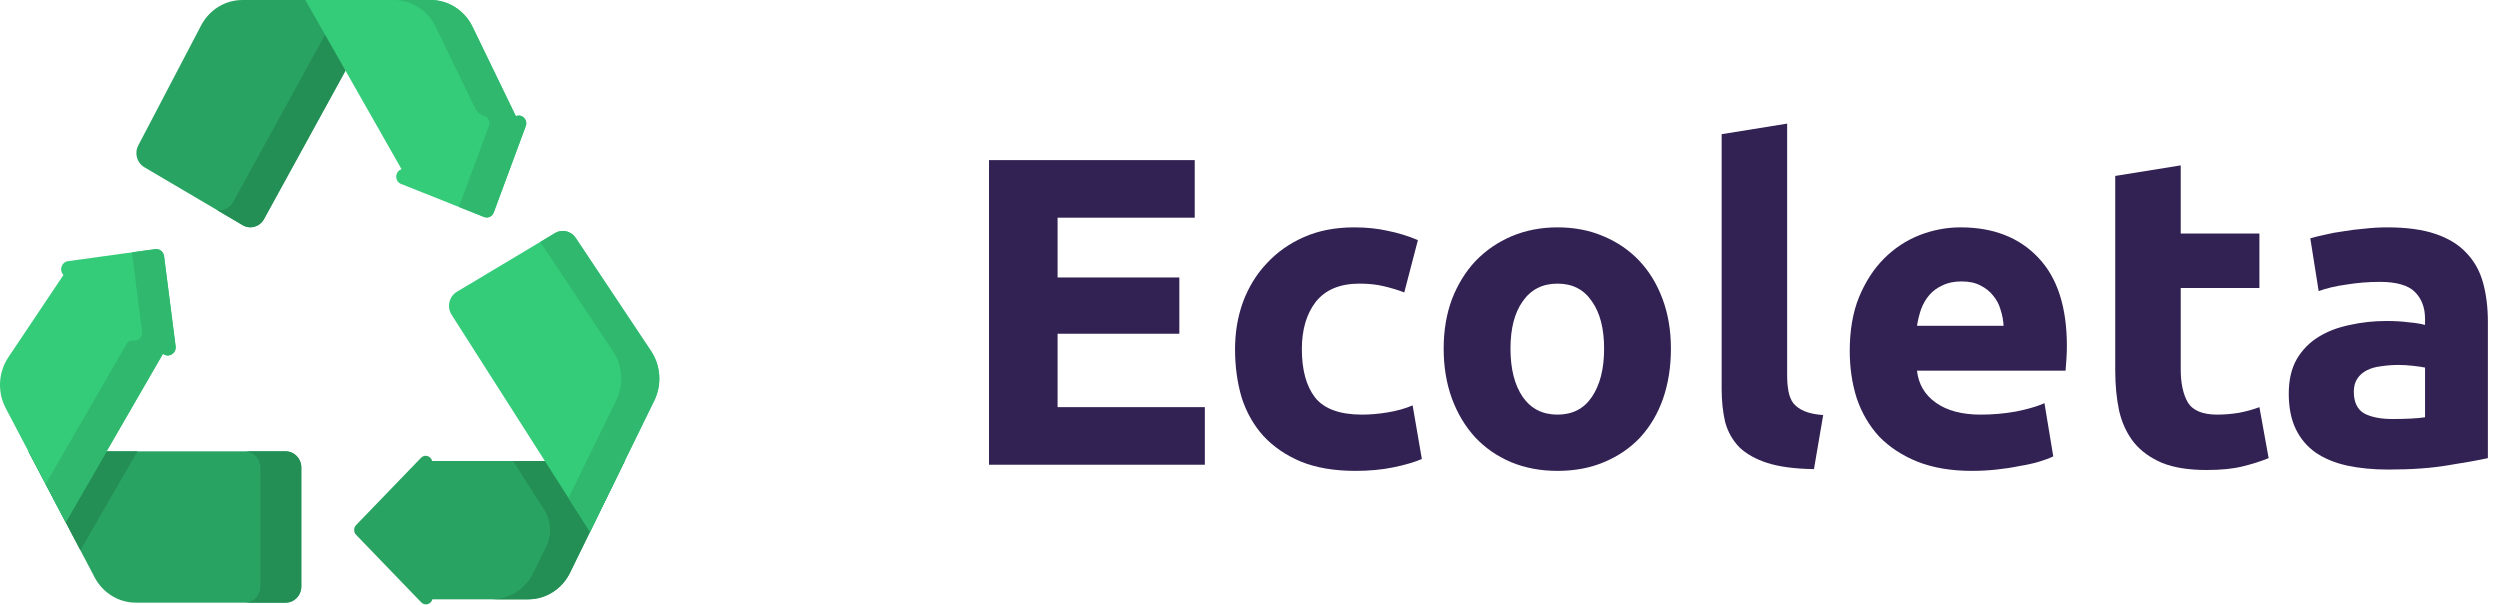
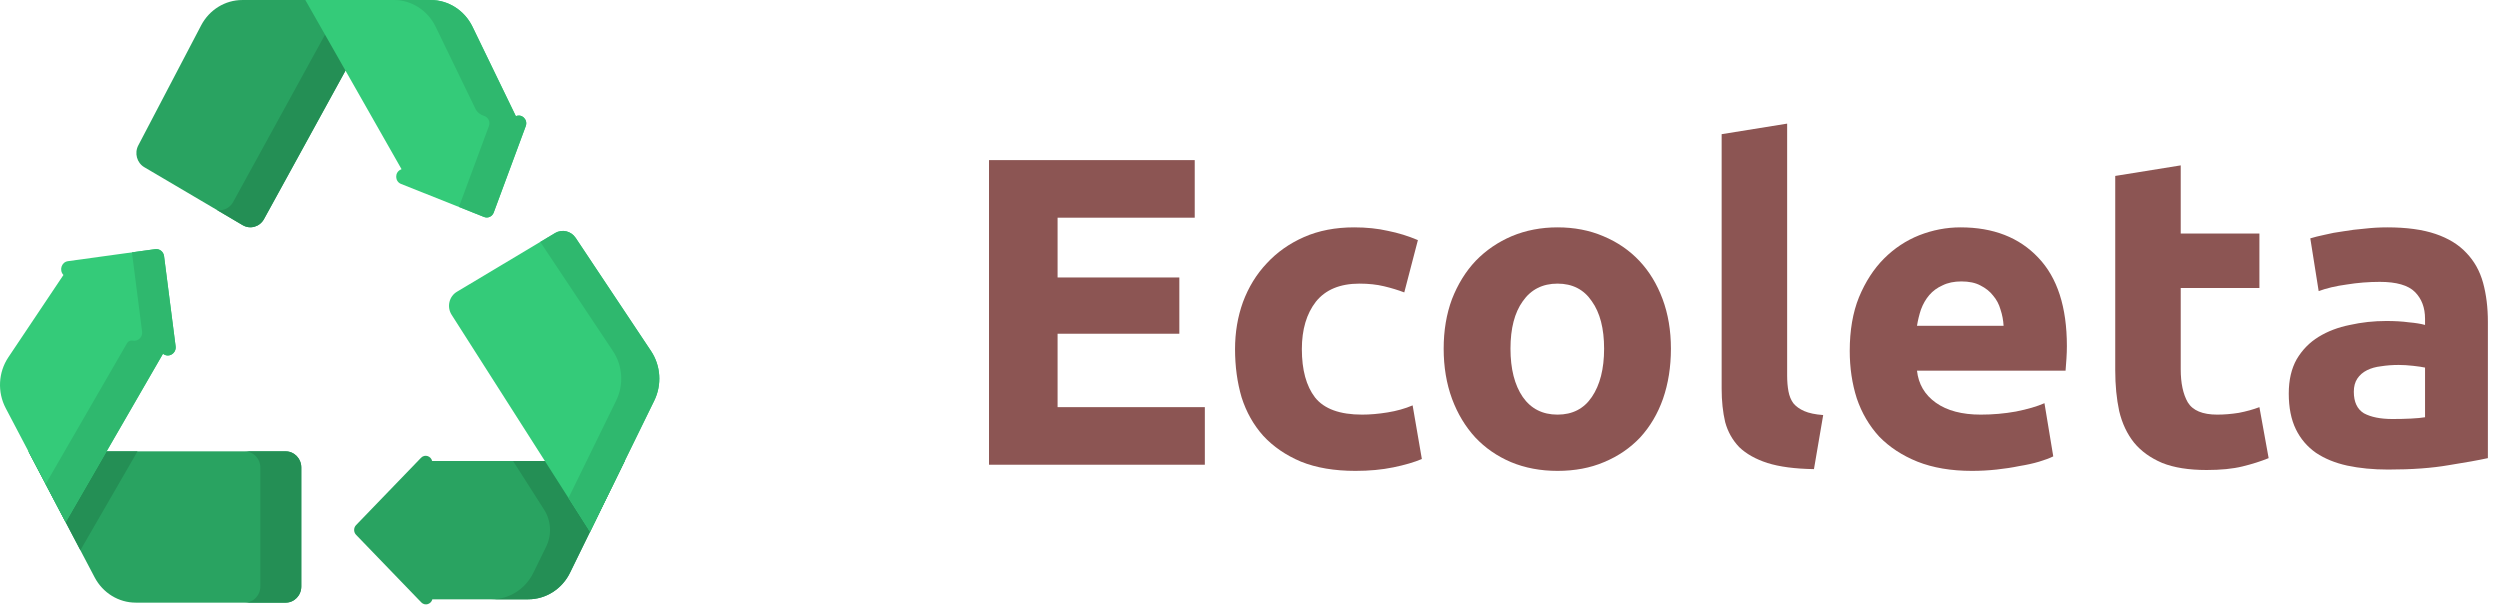
<svg xmlns="http://www.w3.org/2000/svg" width="182" height="44" viewBox="0 0 182 44" fill="none">
-   <path d="M72 33.832V11.656H86.976V15.848H76.992V20.2H85.856V24.296H76.992V29.64H87.712V33.832H72Z" fill="#322153" />
-   <path d="M89.911 25.416C89.911 24.2 90.103 23.059 90.487 21.992C90.893 20.904 91.469 19.965 92.215 19.176C92.962 18.365 93.869 17.725 94.935 17.256C96.002 16.787 97.218 16.552 98.583 16.552C99.479 16.552 100.301 16.637 101.047 16.808C101.794 16.957 102.519 17.181 103.223 17.48L102.231 21.288C101.783 21.117 101.293 20.968 100.759 20.84C100.226 20.712 99.629 20.648 98.967 20.648C97.559 20.648 96.503 21.085 95.799 21.96C95.117 22.835 94.775 23.987 94.775 25.416C94.775 26.931 95.095 28.104 95.735 28.936C96.397 29.768 97.538 30.184 99.159 30.184C99.735 30.184 100.354 30.131 101.015 30.024C101.677 29.917 102.285 29.747 102.839 29.512L103.511 33.416C102.957 33.651 102.263 33.853 101.431 34.024C100.599 34.195 99.682 34.28 98.679 34.28C97.143 34.28 95.821 34.056 94.711 33.608C93.602 33.139 92.685 32.509 91.959 31.72C91.255 30.931 90.733 30.003 90.391 28.936C90.071 27.848 89.911 26.675 89.911 25.416Z" fill="#322153" />
-   <path d="M121.643 25.384C121.643 26.707 121.451 27.923 121.067 29.032C120.683 30.12 120.128 31.059 119.403 31.848C118.677 32.616 117.803 33.213 116.779 33.64C115.776 34.067 114.645 34.28 113.387 34.28C112.149 34.28 111.019 34.067 109.995 33.64C108.992 33.213 108.128 32.616 107.403 31.848C106.677 31.059 106.112 30.12 105.707 29.032C105.301 27.923 105.099 26.707 105.099 25.384C105.099 24.061 105.301 22.856 105.707 21.768C106.133 20.68 106.709 19.752 107.435 18.984C108.181 18.216 109.056 17.619 110.059 17.192C111.083 16.765 112.192 16.552 113.387 16.552C114.603 16.552 115.712 16.765 116.715 17.192C117.739 17.619 118.613 18.216 119.339 18.984C120.064 19.752 120.629 20.68 121.035 21.768C121.44 22.856 121.643 24.061 121.643 25.384ZM116.779 25.384C116.779 23.912 116.48 22.76 115.883 21.928C115.307 21.075 114.475 20.648 113.387 20.648C112.299 20.648 111.456 21.075 110.859 21.928C110.261 22.76 109.963 23.912 109.963 25.384C109.963 26.856 110.261 28.029 110.859 28.904C111.456 29.757 112.299 30.184 113.387 30.184C114.475 30.184 115.307 29.757 115.883 28.904C116.48 28.029 116.779 26.856 116.779 25.384Z" fill="#322153" />
-   <path d="M132.056 34.152C130.67 34.131 129.539 33.981 128.664 33.704C127.811 33.427 127.128 33.043 126.616 32.552C126.126 32.04 125.784 31.432 125.592 30.728C125.422 30.003 125.336 29.192 125.336 28.296V9.768L130.104 9V27.336C130.104 27.763 130.136 28.147 130.2 28.488C130.264 28.829 130.382 29.117 130.552 29.352C130.744 29.587 131.011 29.779 131.352 29.928C131.694 30.077 132.152 30.173 132.728 30.216L132.056 34.152Z" fill="#322153" />
-   <path d="M134.661 25.544C134.661 24.051 134.885 22.749 135.333 21.64C135.803 20.509 136.411 19.571 137.157 18.824C137.904 18.077 138.757 17.512 139.717 17.128C140.699 16.744 141.701 16.552 142.725 16.552C145.115 16.552 147.003 17.288 148.389 18.76C149.776 20.211 150.469 22.355 150.469 25.192C150.469 25.469 150.459 25.779 150.437 26.12C150.416 26.44 150.395 26.728 150.373 26.984H139.557C139.664 27.965 140.123 28.744 140.933 29.32C141.744 29.896 142.832 30.184 144.197 30.184C145.072 30.184 145.925 30.109 146.757 29.96C147.611 29.789 148.304 29.587 148.837 29.352L149.477 33.224C149.221 33.352 148.88 33.48 148.453 33.608C148.027 33.736 147.547 33.843 147.013 33.928C146.501 34.035 145.947 34.12 145.349 34.184C144.752 34.248 144.155 34.28 143.557 34.28C142.043 34.28 140.72 34.056 139.589 33.608C138.48 33.16 137.552 32.552 136.805 31.784C136.08 30.995 135.536 30.067 135.173 29C134.832 27.933 134.661 26.781 134.661 25.544ZM145.861 23.72C145.84 23.315 145.765 22.92 145.637 22.536C145.531 22.152 145.349 21.811 145.093 21.512C144.859 21.213 144.549 20.968 144.165 20.776C143.803 20.584 143.344 20.488 142.789 20.488C142.256 20.488 141.797 20.584 141.413 20.776C141.029 20.947 140.709 21.181 140.453 21.48C140.197 21.779 139.995 22.131 139.845 22.536C139.717 22.92 139.621 23.315 139.557 23.72H145.861Z" fill="#322153" />
-   <path d="M153.989 12.808L158.757 12.04V17H164.485V20.968H158.757V26.888C158.757 27.891 158.927 28.691 159.269 29.288C159.631 29.885 160.346 30.184 161.413 30.184C161.925 30.184 162.447 30.141 162.981 30.056C163.535 29.949 164.037 29.811 164.485 29.64L165.157 33.352C164.581 33.587 163.941 33.789 163.237 33.96C162.533 34.131 161.669 34.216 160.645 34.216C159.343 34.216 158.266 34.045 157.413 33.704C156.559 33.341 155.877 32.851 155.365 32.232C154.853 31.592 154.49 30.824 154.277 29.928C154.085 29.032 153.989 28.04 153.989 26.952V12.808Z" fill="#322153" />
-   <path d="M174.174 30.504C174.644 30.504 175.092 30.493 175.519 30.472C175.945 30.451 176.286 30.419 176.543 30.376V26.76C176.351 26.717 176.062 26.675 175.678 26.632C175.294 26.589 174.942 26.568 174.622 26.568C174.174 26.568 173.748 26.6 173.342 26.664C172.958 26.707 172.617 26.803 172.318 26.952C172.02 27.101 171.785 27.304 171.615 27.56C171.444 27.816 171.358 28.136 171.358 28.52C171.358 29.267 171.604 29.789 172.094 30.088C172.606 30.365 173.3 30.504 174.174 30.504ZM173.79 16.552C175.198 16.552 176.372 16.712 177.311 17.032C178.249 17.352 178.996 17.811 179.55 18.408C180.126 19.005 180.532 19.731 180.767 20.584C181.001 21.437 181.118 22.387 181.118 23.432V33.352C180.436 33.501 179.487 33.672 178.271 33.864C177.054 34.077 175.582 34.184 173.854 34.184C172.767 34.184 171.775 34.088 170.879 33.896C170.004 33.704 169.246 33.395 168.606 32.968C167.966 32.52 167.476 31.944 167.134 31.24C166.793 30.536 166.622 29.672 166.622 28.648C166.622 27.667 166.814 26.835 167.199 26.152C167.604 25.469 168.137 24.925 168.799 24.52C169.46 24.115 170.217 23.827 171.071 23.656C171.924 23.464 172.809 23.368 173.727 23.368C174.345 23.368 174.889 23.4 175.358 23.464C175.849 23.507 176.244 23.571 176.543 23.656V23.208C176.543 22.397 176.297 21.747 175.807 21.256C175.316 20.765 174.463 20.52 173.246 20.52C172.436 20.52 171.636 20.584 170.846 20.712C170.057 20.819 169.374 20.979 168.799 21.192L168.19 17.352C168.468 17.267 168.809 17.181 169.215 17.096C169.641 16.989 170.1 16.904 170.59 16.84C171.081 16.755 171.593 16.691 172.127 16.648C172.681 16.584 173.236 16.552 173.79 16.552Z" fill="#322153" />
+   <path d="M72 33.832V11.656H86.976V15.848H76.992V20.2H85.856V24.296H76.992V29.64H87.712V33.832H72Z" fill="#8c5553" />
+   <path d="M89.911 25.416C89.911 24.2 90.103 23.059 90.487 21.992C90.893 20.904 91.469 19.965 92.215 19.176C92.962 18.365 93.869 17.725 94.935 17.256C96.002 16.787 97.218 16.552 98.583 16.552C99.479 16.552 100.301 16.637 101.047 16.808C101.794 16.957 102.519 17.181 103.223 17.48L102.231 21.288C101.783 21.117 101.293 20.968 100.759 20.84C100.226 20.712 99.629 20.648 98.967 20.648C97.559 20.648 96.503 21.085 95.799 21.96C95.117 22.835 94.775 23.987 94.775 25.416C94.775 26.931 95.095 28.104 95.735 28.936C96.397 29.768 97.538 30.184 99.159 30.184C99.735 30.184 100.354 30.131 101.015 30.024C101.677 29.917 102.285 29.747 102.839 29.512L103.511 33.416C102.957 33.651 102.263 33.853 101.431 34.024C100.599 34.195 99.682 34.28 98.679 34.28C97.143 34.28 95.821 34.056 94.711 33.608C93.602 33.139 92.685 32.509 91.959 31.72C91.255 30.931 90.733 30.003 90.391 28.936C90.071 27.848 89.911 26.675 89.911 25.416Z" fill="#8c5553" />
+   <path d="M121.643 25.384C121.643 26.707 121.451 27.923 121.067 29.032C120.683 30.12 120.128 31.059 119.403 31.848C118.677 32.616 117.803 33.213 116.779 33.64C115.776 34.067 114.645 34.28 113.387 34.28C112.149 34.28 111.019 34.067 109.995 33.64C108.992 33.213 108.128 32.616 107.403 31.848C106.677 31.059 106.112 30.12 105.707 29.032C105.301 27.923 105.099 26.707 105.099 25.384C105.099 24.061 105.301 22.856 105.707 21.768C106.133 20.68 106.709 19.752 107.435 18.984C108.181 18.216 109.056 17.619 110.059 17.192C111.083 16.765 112.192 16.552 113.387 16.552C114.603 16.552 115.712 16.765 116.715 17.192C117.739 17.619 118.613 18.216 119.339 18.984C120.064 19.752 120.629 20.68 121.035 21.768C121.44 22.856 121.643 24.061 121.643 25.384ZM116.779 25.384C116.779 23.912 116.48 22.76 115.883 21.928C115.307 21.075 114.475 20.648 113.387 20.648C112.299 20.648 111.456 21.075 110.859 21.928C110.261 22.76 109.963 23.912 109.963 25.384C109.963 26.856 110.261 28.029 110.859 28.904C111.456 29.757 112.299 30.184 113.387 30.184C114.475 30.184 115.307 29.757 115.883 28.904C116.48 28.029 116.779 26.856 116.779 25.384Z" fill="#8c5553" />
+   <path d="M132.056 34.152C130.67 34.131 129.539 33.981 128.664 33.704C127.811 33.427 127.128 33.043 126.616 32.552C126.126 32.04 125.784 31.432 125.592 30.728C125.422 30.003 125.336 29.192 125.336 28.296V9.768L130.104 9V27.336C130.104 27.763 130.136 28.147 130.2 28.488C130.264 28.829 130.382 29.117 130.552 29.352C130.744 29.587 131.011 29.779 131.352 29.928C131.694 30.077 132.152 30.173 132.728 30.216L132.056 34.152Z" fill="#8c5553" />
+   <path d="M134.661 25.544C134.661 24.051 134.885 22.749 135.333 21.64C135.803 20.509 136.411 19.571 137.157 18.824C137.904 18.077 138.757 17.512 139.717 17.128C140.699 16.744 141.701 16.552 142.725 16.552C145.115 16.552 147.003 17.288 148.389 18.76C149.776 20.211 150.469 22.355 150.469 25.192C150.469 25.469 150.459 25.779 150.437 26.12C150.416 26.44 150.395 26.728 150.373 26.984H139.557C139.664 27.965 140.123 28.744 140.933 29.32C141.744 29.896 142.832 30.184 144.197 30.184C145.072 30.184 145.925 30.109 146.757 29.96C147.611 29.789 148.304 29.587 148.837 29.352L149.477 33.224C149.221 33.352 148.88 33.48 148.453 33.608C148.027 33.736 147.547 33.843 147.013 33.928C146.501 34.035 145.947 34.12 145.349 34.184C144.752 34.248 144.155 34.28 143.557 34.28C142.043 34.28 140.72 34.056 139.589 33.608C138.48 33.16 137.552 32.552 136.805 31.784C136.08 30.995 135.536 30.067 135.173 29C134.832 27.933 134.661 26.781 134.661 25.544ZM145.861 23.72C145.84 23.315 145.765 22.92 145.637 22.536C145.531 22.152 145.349 21.811 145.093 21.512C144.859 21.213 144.549 20.968 144.165 20.776C143.803 20.584 143.344 20.488 142.789 20.488C142.256 20.488 141.797 20.584 141.413 20.776C141.029 20.947 140.709 21.181 140.453 21.48C140.197 21.779 139.995 22.131 139.845 22.536C139.717 22.92 139.621 23.315 139.557 23.72H145.861Z" fill="#8c5553" />
+   <path d="M153.989 12.808L158.757 12.04V17H164.485V20.968H158.757V26.888C158.757 27.891 158.927 28.691 159.269 29.288C159.631 29.885 160.346 30.184 161.413 30.184C161.925 30.184 162.447 30.141 162.981 30.056C163.535 29.949 164.037 29.811 164.485 29.64L165.157 33.352C164.581 33.587 163.941 33.789 163.237 33.96C162.533 34.131 161.669 34.216 160.645 34.216C159.343 34.216 158.266 34.045 157.413 33.704C156.559 33.341 155.877 32.851 155.365 32.232C154.853 31.592 154.49 30.824 154.277 29.928C154.085 29.032 153.989 28.04 153.989 26.952V12.808Z" fill="#8c5553" />
+   <path d="M174.174 30.504C174.644 30.504 175.092 30.493 175.519 30.472C175.945 30.451 176.286 30.419 176.543 30.376V26.76C176.351 26.717 176.062 26.675 175.678 26.632C175.294 26.589 174.942 26.568 174.622 26.568C174.174 26.568 173.748 26.6 173.342 26.664C172.958 26.707 172.617 26.803 172.318 26.952C172.02 27.101 171.785 27.304 171.615 27.56C171.444 27.816 171.358 28.136 171.358 28.52C171.358 29.267 171.604 29.789 172.094 30.088C172.606 30.365 173.3 30.504 174.174 30.504ZM173.79 16.552C175.198 16.552 176.372 16.712 177.311 17.032C178.249 17.352 178.996 17.811 179.55 18.408C180.126 19.005 180.532 19.731 180.767 20.584C181.001 21.437 181.118 22.387 181.118 23.432V33.352C180.436 33.501 179.487 33.672 178.271 33.864C177.054 34.077 175.582 34.184 173.854 34.184C172.767 34.184 171.775 34.088 170.879 33.896C170.004 33.704 169.246 33.395 168.606 32.968C167.966 32.52 167.476 31.944 167.134 31.24C166.793 30.536 166.622 29.672 166.622 28.648C166.622 27.667 166.814 26.835 167.199 26.152C167.604 25.469 168.137 24.925 168.799 24.52C169.46 24.115 170.217 23.827 171.071 23.656C171.924 23.464 172.809 23.368 173.727 23.368C174.345 23.368 174.889 23.4 175.358 23.464C175.849 23.507 176.244 23.571 176.543 23.656V23.208C176.543 22.397 176.297 21.747 175.807 21.256C175.316 20.765 174.463 20.52 173.246 20.52C172.436 20.52 171.636 20.584 170.846 20.712C170.057 20.819 169.374 20.979 168.799 21.192L168.19 17.352C168.468 17.267 168.809 17.181 169.215 17.096C169.641 16.989 170.1 16.904 170.59 16.84C171.081 16.755 171.593 16.691 172.127 16.648C172.681 16.584 173.236 16.552 173.79 16.552Z" fill="#8c5553" />
  <path d="M14.642 1.85L10.067 10.586C9.772 11.15 9.966 11.855 10.505 12.172L17.668 16.392C18.214 16.714 18.908 16.516 19.218 15.95L27.974 0.001H17.64C16.389 0.001 15.239 0.71 14.642 1.85Z" fill="#29A361" />
  <path d="M27.974 0L19.218 15.95C18.907 16.515 18.214 16.714 17.668 16.392L15.798 15.291C16.254 15.367 16.728 15.15 16.97 14.71L25.047 0H27.974Z" fill="#248F55" />
  <path d="M37.555 8.459L34.4 1.949C33.821 0.755 32.641 0.001 31.351 0.001H22.228L29.233 12.317C29.21 12.327 29.187 12.338 29.164 12.349C28.723 12.554 28.741 13.209 29.192 13.389L35.241 15.796C35.521 15.908 35.836 15.762 35.943 15.472L38.275 9.18C38.447 8.714 37.995 8.265 37.555 8.459Z" fill="#34CB79" />
  <path d="M38.275 9.179L35.943 15.472C35.836 15.763 35.521 15.908 35.241 15.796L33.41 15.067L35.592 9.179C35.716 8.845 35.518 8.52 35.234 8.435C34.963 8.353 34.732 8.17 34.606 7.909L31.716 1.949C31.138 0.755 29.959 0 28.669 0H31.351C32.641 0 33.82 0.755 34.399 1.949L37.555 8.459C37.995 8.265 38.447 8.714 38.275 9.179Z" fill="#2FB86E" />
  <path d="M31.459 33.559C31.374 33.198 30.924 33.043 30.65 33.328L25.922 38.227C25.734 38.422 25.734 38.739 25.922 38.934L30.668 43.853C30.941 44.135 31.386 43.984 31.476 43.629H38.455C39.74 43.629 40.916 42.881 41.497 41.693L45.479 33.559H31.459V33.559Z" fill="#29A361" />
  <path d="M37.351 33.559L39.614 37.108C40.125 37.91 40.182 38.935 39.762 39.793L38.831 41.694C38.251 42.881 37.075 43.629 35.79 43.629H38.455C39.739 43.629 40.916 42.881 41.497 41.694L45.479 33.559H37.351V33.559Z" fill="#248F55" />
  <path d="M21.935 42.694V34.036C21.935 33.385 21.426 32.857 20.798 32.857H2.068L6.888 42.028C7.486 43.165 8.635 43.872 9.884 43.872H20.798C21.426 43.872 21.935 43.345 21.935 42.694Z" fill="#29A361" />
  <path d="M10.011 32.858L5.852 40.057L2.068 32.858H10.011Z" fill="#248F55" />
  <path d="M21.935 34.036V42.694C21.935 43.345 21.426 43.872 20.798 43.872H17.815C18.443 43.872 18.952 43.345 18.952 42.694V34.036C18.952 33.385 18.443 32.858 17.815 32.858H20.798C21.426 32.858 21.935 33.385 21.935 34.036Z" fill="#248F55" />
  <path d="M12.785 25.207L11.944 18.647C11.902 18.323 11.615 18.095 11.302 18.138L4.948 19.013C4.469 19.079 4.291 19.682 4.619 20.018L0.609 26.008C-0.127 27.106 -0.201 28.54 0.416 29.714L4.78 38.017L11.865 25.751C11.868 25.753 11.87 25.755 11.873 25.757C12.277 26.075 12.851 25.728 12.785 25.207Z" fill="#34CB79" />
  <path d="M11.873 25.757C11.87 25.755 11.868 25.753 11.866 25.751L4.78 38.016L3.322 35.244L9.09 25.259L9.25 24.982C9.337 24.83 9.508 24.765 9.675 24.798C9.676 24.799 9.677 24.799 9.678 24.799C10.033 24.865 10.398 24.558 10.344 24.136L9.605 18.371L11.302 18.138C11.614 18.095 11.902 18.323 11.944 18.646L12.785 25.207C12.852 25.729 12.277 26.075 11.873 25.757Z" fill="#2FB86E" />
  <path d="M47.396 25.557L41.91 17.32C41.574 16.814 40.919 16.662 40.406 16.968L33.257 21.244C32.69 21.583 32.516 22.348 32.877 22.914L42.955 38.715L47.631 29.164C48.197 28.008 48.106 26.624 47.396 25.557Z" fill="#34CB79" />
  <path d="M47.63 29.165L42.954 38.715L41.386 36.255L44.857 29.164C45.423 28.008 45.333 26.624 44.622 25.557L39.331 17.612L40.406 16.969C40.919 16.661 41.574 16.814 41.91 17.32L47.396 25.557C48.107 26.624 48.196 28.009 47.63 29.165Z" fill="#2FB86E" />
</svg>
